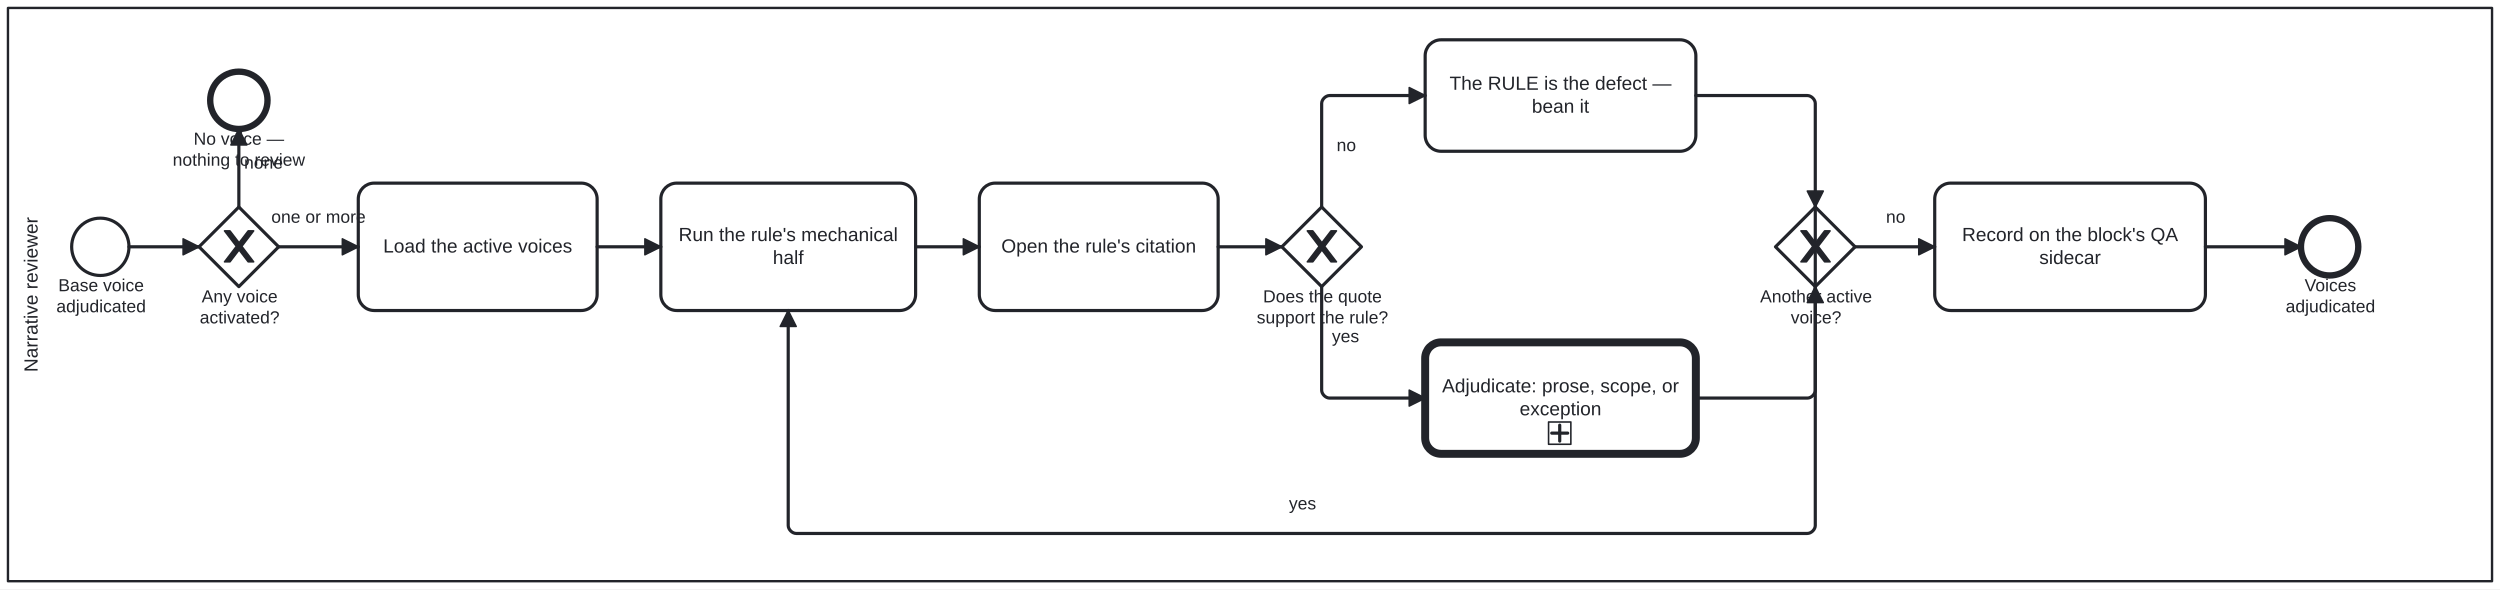
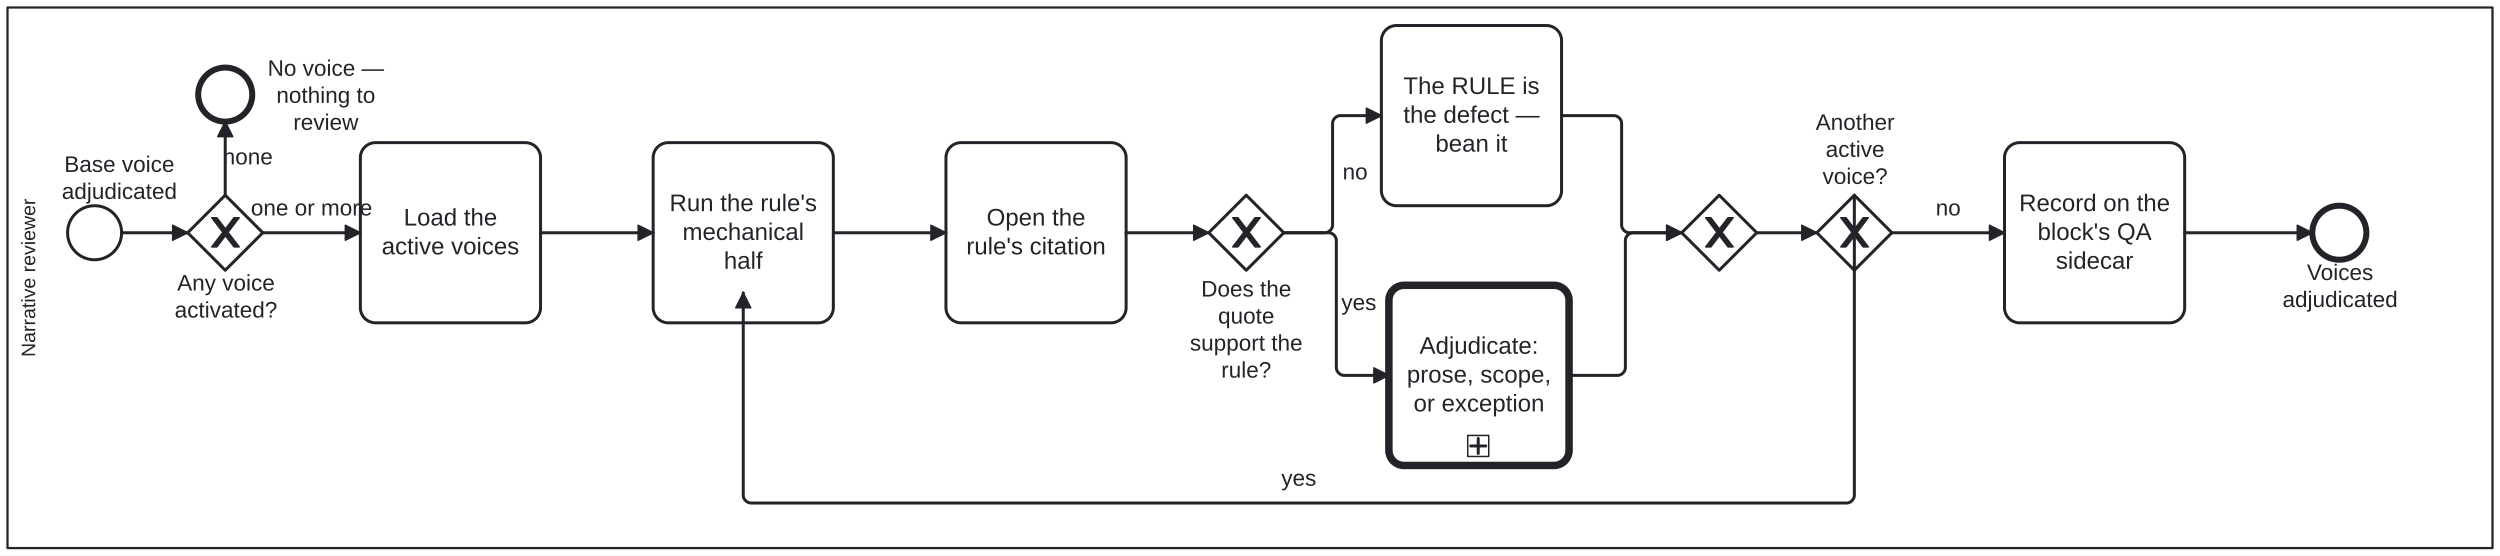
- <svg xmlns="http://www.w3.org/2000/svg" width="100%" style="max-width:100%;height:auto" viewBox="155 75 1570 370" version="1.1">
-   <rect x="155" y="75" width="1570" height="370" fill="#ffffff" />
+ <svg xmlns="http://www.w3.org/2000/svg" width="100%" style="max-width:100%;height:auto" viewBox="155 75 1665 370" version="1.1">
+   <rect x="155" y="75" width="1665" height="370" fill="#ffffff" />
  <g class="djs-group">
    <g class="djs-element djs-shape" data-element-id="Lane_NarrativeReviewer" style="display: block;" transform="matrix(1 0 0 1 160 80)">
      <g class="djs-visual">
-         <rect x="0" y="0" width="1560" height="360" rx="0" ry="0" style="stroke-linecap: round; stroke-linejoin: round; stroke: rgb(34, 36, 42); stroke-width: 1.5px; fill: white; fill-opacity: 0.25;" />
-         <text lineHeight="1.2" class="djs-label" style="font-family: Arial, sans-serif; font-size: 12px; font-weight: normal; fill: rgb(34, 36, 42);" transform="matrix(-1.83697e-16 -1 1 -1.83697e-16 0 360)">
-           <tspan x="131.32" y="18.6">Narrative reviewer</tspan>
-         </text>
-       </g>
-       <rect class="djs-hit djs-hit-all" x="0" y="0" width="1560" height="360" style="fill: none; stroke-opacity: 0; stroke: white; stroke-width: 15px;" />
+         <rect x="0" y="0" width="1655" height="360" rx="0" ry="0" style="stroke-linecap: round; stroke-linejoin: round; stroke: rgb(34, 36, 42); stroke-width: 1.5px; fill: white; fill-opacity: 0.25;" />
+         <text lineHeight="1.05" class="djs-label" transform="matrix(-1.83697e-16 -1 1 -1.83697e-16 0 360)" style="font-family: Arial, sans-serif; font-size: 13px; font-weight: normal; fill: rgb(34, 36, 42);">
+           <tspan x="127.264" y="18.413">Narrative reviewer</tspan>
+         </text>
+       </g>
+       <rect class="djs-hit djs-hit-all" x="0" y="0" width="1655" height="360" style="fill: none; stroke-opacity: 0; stroke: white; stroke-width: 15px;" />
    </g>
  </g>
  <g class="djs-group">
    <g class="djs-element djs-shape" data-element-id="Start_BaseVoiceDone" style="display: block;" transform="matrix(1 0 0 1 200 212)">
      <g class="djs-visual">
        <circle cx="18" cy="18" r="18" style="stroke-linecap: round; stroke-linejoin: round; stroke: rgb(34, 36, 42); stroke-width: 2px; fill: white; fill-opacity: 0.95;" />
      </g>
      <rect class="djs-hit djs-hit-all" x="0" y="0" width="36" height="36" style="fill: none; stroke-opacity: 0; stroke: white; stroke-width: 15px;" />
    </g>
  </g>
  <g class="djs-group">
-     <g class="djs-element djs-shape" data-element-id="Start_BaseVoiceDone_label" style="display: block;" transform="matrix(1 0 0 1 190 248)">
-       <g class="djs-visual">
-         <text lineHeight="1.2" class="djs-label" style="font-family: Arial, sans-serif; font-size: 11px; font-weight: normal; fill: rgb(34, 36, 42);">
-           <tspan x="1.596" y="9.9">Base voice</tspan>
-           <tspan x="0.366" y="23.1">adjudicated</tspan>
-         </text>
-       </g>
-       <rect class="djs-hit djs-hit-all" x="0" y="0" width="57" height="27" style="fill: none; stroke-opacity: 0; stroke: white; stroke-width: 15px;" />
+     <g class="djs-element djs-shape" data-element-id="Start_BaseVoiceDone_label" style="display: block;" transform="matrix(1 0 0 1 196 176)">
+       <g class="djs-visual">
+         <text lineHeight="1.2" class="djs-label" style="font-family: Arial, sans-serif; font-size: 15px; font-weight: normal; fill: rgb(34, 36, 42);">
+           <tspan x="1.813" y="13.5">Base voice</tspan>
+           <tspan x="0.136" y="31.5">adjudicated</tspan>
+         </text>
+       </g>
+       <rect class="djs-hit djs-hit-all" x="0" y="0" width="77" height="36" style="fill: none; stroke-opacity: 0; stroke: white; stroke-width: 15px;" />
    </g>
  </g>
  <g class="djs-group">
    <g class="djs-element djs-shape" data-element-id="GW_AnyActive" style="display: block;" transform="matrix(1 0 0 1 280 205)">
      <g class="djs-visual">
        <polygon points="25,0 50,25 25,50 0,25" style="stroke-linecap: round; stroke-linejoin: round; stroke: rgb(34, 36, 42); stroke-width: 2px; fill: white; fill-opacity: 0.95;" />
        <path d="m 16,15 7.429,9.714 -7.429,9.714 3.429,0 5.714,-7.464 5.714,7.464 3.429,0 -7.429,-9.714 7.429,-9.714 -3.429,0 -5.714,7.464 -5.714,-7.464 -3.429,0 z" style="fill: rgb(34, 36, 42); stroke-linecap: round; stroke-linejoin: round; stroke: rgb(34, 36, 42); stroke-width: 1px;" />
      </g>
      <rect class="djs-hit djs-hit-all" x="0" y="0" width="50" height="50" style="fill: none; stroke-opacity: 0; stroke: white; stroke-width: 15px;" />
    </g>
  </g>
  <g class="djs-group">
-     <g class="djs-element djs-shape" data-element-id="GW_AnyActive_label" style="display: block;" transform="matrix(1 0 0 1 280 255)">
-       <g class="djs-visual">
-         <text lineHeight="1.2" class="djs-label" style="font-family: Arial, sans-serif; font-size: 11px; font-weight: normal; fill: rgb(34, 36, 42);">
-           <tspan x="1.655" y="9.9">Any voice</tspan>
-           <tspan x="0.428" y="23.1">activated?</tspan>
-         </text>
-       </g>
-       <rect class="djs-hit djs-hit-all" x="0" y="0" width="51" height="27" style="fill: none; stroke-opacity: 0; stroke: white; stroke-width: 15px;" />
+     <g class="djs-element djs-shape" data-element-id="GW_AnyActive_label" style="display: block;" transform="matrix(1 0 0 1 271 255)">
+       <g class="djs-visual">
+         <text lineHeight="1.2" class="djs-label" style="font-family: Arial, sans-serif; font-size: 15px; font-weight: normal; fill: rgb(34, 36, 42);">
+           <tspan x="1.984" y="13.5">Any voice</tspan>
+           <tspan x="0.311" y="31.5">activated?</tspan>
+         </text>
+       </g>
+       <rect class="djs-hit djs-hit-all" x="0" y="0" width="69" height="36" style="fill: none; stroke-opacity: 0; stroke: white; stroke-width: 15px;" />
    </g>
  </g>
  <g class="djs-group">
    <g class="djs-element djs-shape" data-element-id="End_NoVoice" style="display: block;" transform="matrix(1 0 0 1 287 120)">
      <g class="djs-visual">
        <circle cx="18" cy="18" r="18" style="stroke-linecap: round; stroke-linejoin: round; stroke: rgb(34, 36, 42); stroke-width: 4px; fill: white; fill-opacity: 0.95;" />
      </g>
      <rect class="djs-hit djs-hit-all" x="0" y="0" width="36" height="36" style="fill: none; stroke-opacity: 0; stroke: white; stroke-width: 15px;" />
    </g>
  </g>
  <g class="djs-group">
-     <g class="djs-element djs-shape" data-element-id="End_NoVoice_label" style="display: block;" transform="matrix(1 0 0 1 263 156)">
-       <g class="djs-visual">
-         <text lineHeight="1.2" class="djs-label" style="font-family: Arial, sans-serif; font-size: 11px; font-weight: normal; fill: rgb(34, 36, 42);">
-           <tspan x="13.573" y="9.9">No voice —</tspan>
-           <tspan x="0.42" y="23.1">nothing to review</tspan>
-         </text>
-       </g>
-       <rect class="djs-hit djs-hit-all" x="0" y="0" width="84" height="27" style="fill: none; stroke-opacity: 0; stroke: white; stroke-width: 15px;" />
-     </g>
-   </g>
-   <g class="djs-group">
-     <g class="djs-element djs-shape" data-element-id="Task_LoadActive" style="display: block;" transform="matrix(1 0 0 1 380 190)">
-       <g class="djs-visual">
-         <rect x="0" y="0" width="150" height="80" rx="10" ry="10" style="stroke-linecap: round; stroke-linejoin: round; stroke: rgb(34, 36, 42); stroke-width: 2px; fill: white; fill-opacity: 0.95;" />
-         <text lineHeight="1.2" class="djs-label" style="font-family: Arial, sans-serif; font-size: 12px; font-weight: normal; fill: rgb(34, 36, 42);">
-           <tspan x="15.63" y="43.6">Load the active voices</tspan>
-         </text>
-       </g>
-       <rect class="djs-hit djs-hit-all" x="0" y="0" width="150" height="80" style="fill: none; stroke-opacity: 0; stroke: white; stroke-width: 15px;" />
-     </g>
-   </g>
-   <g class="djs-group">
-     <g class="djs-element djs-shape" data-element-id="Task_MechanicalHalf" style="display: block;" transform="matrix(1 0 0 1 570 190)">
-       <g class="djs-visual">
-         <rect x="0" y="0" width="160" height="80" rx="10" ry="10" style="stroke-linecap: round; stroke-linejoin: round; stroke: rgb(34, 36, 42); stroke-width: 2px; fill: white; fill-opacity: 0.95;" />
-         <text lineHeight="1.2" class="djs-label" style="font-family: Arial, sans-serif; font-size: 12px; font-weight: normal; fill: rgb(34, 36, 42);">
-           <tspan x="11.152" y="36.4">Run the rule's mechanical </tspan>
-           <tspan x="70.326" y="50.8">half</tspan>
-         </text>
-       </g>
-       <rect class="djs-hit djs-hit-all" x="0" y="0" width="160" height="80" style="fill: none; stroke-opacity: 0; stroke: white; stroke-width: 15px;" />
-     </g>
-   </g>
-   <g class="djs-group">
-     <g class="djs-element djs-shape" data-element-id="Task_OpenCitation" style="display: block;" transform="matrix(1 0 0 1 770 190)">
-       <g class="djs-visual">
-         <rect x="0" y="0" width="150" height="80" rx="10" ry="10" style="stroke-linecap: round; stroke-linejoin: round; stroke: rgb(34, 36, 42); stroke-width: 2px; fill: white; fill-opacity: 0.95;" />
-         <text lineHeight="1.2" class="djs-label" style="font-family: Arial, sans-serif; font-size: 12px; font-weight: normal; fill: rgb(34, 36, 42);">
-           <tspan x="13.819" y="43.6">Open the rule's citation</tspan>
-         </text>
-       </g>
-       <rect class="djs-hit djs-hit-all" x="0" y="0" width="150" height="80" style="fill: none; stroke-opacity: 0; stroke: white; stroke-width: 15px;" />
+     <g class="djs-element djs-shape" data-element-id="End_NoVoice_label" style="display: block;" transform="matrix(1 0 0 1 333 112)">
+       <g class="djs-visual">
+         <text lineHeight="1.2" class="djs-label" style="font-family: Arial, sans-serif; font-size: 15px; font-weight: normal; fill: rgb(34, 36, 42);">
+           <tspan x="0.237" y="13.5">No voice —</tspan>
+           <tspan x="6.056" y="31.5">nothing to </tspan>
+           <tspan x="17.328" y="49.5">review</tspan>
+         </text>
+       </g>
+       <rect class="djs-hit djs-hit-all" x="0" y="0" width="78" height="54" style="fill: none; stroke-opacity: 0; stroke: white; stroke-width: 15px;" />
+     </g>
+   </g>
+   <g class="djs-group">
+     <g class="djs-element djs-shape" data-element-id="Task_LoadActive" style="display: block;" transform="matrix(1 0 0 1 395 170)">
+       <g class="djs-visual">
+         <rect x="0" y="0" width="120" height="120" rx="10" ry="10" style="stroke-linecap: round; stroke-linejoin: round; stroke: rgb(34, 36, 42); stroke-width: 2px; fill: white; fill-opacity: 0.95;" />
+         <text lineHeight="1.2" class="djs-label" style="font-family: Arial, sans-serif; font-size: 16px; font-weight: normal; fill: rgb(34, 36, 42);">
+           <tspan x="28.859" y="55.2">Load the </tspan>
+           <tspan x="14.203" y="74.4">active voices</tspan>
+         </text>
+       </g>
+       <rect class="djs-hit djs-hit-all" x="0" y="0" width="120" height="120" style="fill: none; stroke-opacity: 0; stroke: white; stroke-width: 15px;" />
+     </g>
+   </g>
+   <g class="djs-group">
+     <g class="djs-element djs-shape" data-element-id="Task_MechanicalHalf" style="display: block;" transform="matrix(1 0 0 1 590 170)">
+       <g class="djs-visual">
+         <rect x="0" y="0" width="120" height="120" rx="10" ry="10" style="stroke-linecap: round; stroke-linejoin: round; stroke: rgb(34, 36, 42); stroke-width: 2px; fill: white; fill-opacity: 0.95;" />
+         <text lineHeight="1.2" class="djs-label" style="font-family: Arial, sans-serif; font-size: 16px; font-weight: normal; fill: rgb(34, 36, 42);">
+           <tspan x="10.891" y="45.6">Run the rule's</tspan>
+           <tspan x="19.535" y="64.8">mechanical </tspan>
+           <tspan x="47.102" y="84">half</tspan>
+         </text>
+       </g>
+       <rect class="djs-hit djs-hit-all" x="0" y="0" width="120" height="120" style="fill: none; stroke-opacity: 0; stroke: white; stroke-width: 15px;" />
+     </g>
+   </g>
+   <g class="djs-group">
+     <g class="djs-element djs-shape" data-element-id="Task_OpenCitation" style="display: block;" transform="matrix(1 0 0 1 785 170)">
+       <g class="djs-visual">
+         <rect x="0" y="0" width="120" height="120" rx="10" ry="10" style="stroke-linecap: round; stroke-linejoin: round; stroke: rgb(34, 36, 42); stroke-width: 2px; fill: white; fill-opacity: 0.95;" />
+         <text lineHeight="1.2" class="djs-label" style="font-family: Arial, sans-serif; font-size: 16px; font-weight: normal; fill: rgb(34, 36, 42);">
+           <tspan x="27.086" y="55.2">Open the </tspan>
+           <tspan x="13.562" y="74.4">rule's citation</tspan>
+         </text>
+       </g>
+       <rect class="djs-hit djs-hit-all" x="0" y="0" width="120" height="120" style="fill: none; stroke-opacity: 0; stroke: white; stroke-width: 15px;" />
    </g>
  </g>
  <g class="djs-group">
    <g class="djs-element djs-shape" data-element-id="GW_QuoteSupports" style="display: block;" transform="matrix(1 0 0 1 960 205)">
      <g class="djs-visual">
        <polygon points="25,0 50,25 25,50 0,25" style="stroke-linecap: round; stroke-linejoin: round; stroke: rgb(34, 36, 42); stroke-width: 2px; fill: white; fill-opacity: 0.95;" />
        <path d="m 16,15 7.429,9.714 -7.429,9.714 3.429,0 5.714,-7.464 5.714,7.464 3.429,0 -7.429,-9.714 7.429,-9.714 -3.429,0 -5.714,7.464 -5.714,-7.464 -3.429,0 z" style="fill: rgb(34, 36, 42); stroke-linecap: round; stroke-linejoin: round; stroke: rgb(34, 36, 42); stroke-width: 1px;" />
      </g>
      <rect class="djs-hit djs-hit-all" x="0" y="0" width="50" height="50" style="fill: none; stroke-opacity: 0; stroke: white; stroke-width: 15px;" />
    </g>
  </g>
  <g class="djs-group">
-     <g class="djs-element djs-shape" data-element-id="GW_QuoteSupports_label" style="display: block;" transform="matrix(1 0 0 1 944 255)">
-       <g class="djs-visual">
-         <text lineHeight="1.2" class="djs-label" style="font-family: Arial, sans-serif; font-size: 11px; font-weight: normal; fill: rgb(34, 36, 42);">
-           <tspan x="4.195" y="9.9">Does the quote</tspan>
-           <tspan x="0.223" y="23.1">support the rule?</tspan>
-         </text>
-       </g>
-       <rect class="djs-hit djs-hit-all" x="0" y="0" width="83" height="27" style="fill: none; stroke-opacity: 0; stroke: white; stroke-width: 15px;" />
-     </g>
-   </g>
-   <g class="djs-group">
-     <g class="djs-element djs-shape" data-element-id="Task_RuleIsWrong" style="display: block;" transform="matrix(1 0 0 1 1050 100)">
-       <g class="djs-visual">
-         <rect x="0" y="0" width="170" height="70" rx="10" ry="10" style="stroke-linecap: round; stroke-linejoin: round; stroke: rgb(34, 36, 42); stroke-width: 2px; fill: white; fill-opacity: 0.95;" />
-         <text lineHeight="1.2" class="djs-label" style="font-family: Arial, sans-serif; font-size: 12px; font-weight: normal; fill: rgb(34, 36, 42);">
-           <tspan x="15.303" y="31.4">The RULE is the defect — </tspan>
-           <tspan x="66.985" y="45.8">bean it</tspan>
-         </text>
-       </g>
-       <rect class="djs-hit djs-hit-all" x="0" y="0" width="170" height="70" style="fill: none; stroke-opacity: 0; stroke: white; stroke-width: 15px;" />
+     <g class="djs-element djs-shape" data-element-id="GW_QuoteSupports_label" style="display: block;" transform="matrix(1 0 0 1 947 259)">
+       <g class="djs-visual">
+         <text lineHeight="1.2" class="djs-label" style="font-family: Arial, sans-serif; font-size: 15px; font-weight: normal; fill: rgb(34, 36, 42);">
+           <tspan x="7.982" y="13.5">Does the </tspan>
+           <tspan x="19.232" y="31.5">quote</tspan>
+           <tspan x="0.474" y="49.5">support the</tspan>
+           <tspan x="21.323" y="67.5">rule?</tspan>
+         </text>
+       </g>
+       <rect class="djs-hit djs-hit-all" x="0" y="0" width="76" height="72" style="fill: none; stroke-opacity: 0; stroke: white; stroke-width: 15px;" />
+     </g>
+   </g>
+   <g class="djs-group">
+     <g class="djs-element djs-shape" data-element-id="Task_RuleIsWrong" style="display: block;" transform="matrix(1 0 0 1 1075 92)">
+       <g class="djs-visual">
+         <rect x="0" y="0" width="120" height="120" rx="10" ry="10" style="stroke-linecap: round; stroke-linejoin: round; stroke: rgb(34, 36, 42); stroke-width: 2px; fill: white; fill-opacity: 0.95;" />
+         <text lineHeight="1.2" class="djs-label" style="font-family: Arial, sans-serif; font-size: 16px; font-weight: normal; fill: rgb(34, 36, 42);">
+           <tspan x="14.652" y="45.6">The RULE is </tspan>
+           <tspan x="14.641" y="64.8">the defect — </tspan>
+           <tspan x="35.98" y="84">bean it</tspan>
+         </text>
+       </g>
+       <rect class="djs-hit djs-hit-all" x="0" y="0" width="120" height="120" style="fill: none; stroke-opacity: 0; stroke: white; stroke-width: 15px;" />
    </g>
  </g>
  <g class="djs-group">
    <a class="fa-subprocess-link" href="https://litlfred.github.io/folio-assistant/cat-harness/process/Process_CriterionAdjudication" target="_top">
-       <g class="djs-element djs-shape" data-element-id="Task_Adjudicate" style="display: block;" transform="matrix(1 0 0 1 1050 290)">
+       <g class="djs-element djs-shape" data-element-id="Task_Adjudicate" style="display: block;" transform="matrix(1 0 0 1 1080 265)">
        <g class="djs-visual">
-           <rect x="0" y="0" width="170" height="70" rx="10" ry="10" style="stroke-linecap: round; stroke-linejoin: round; stroke: rgb(34, 36, 42); stroke-width: 5px; fill: white; fill-opacity: 0.95;" />
-           <text lineHeight="1.2" class="djs-label" style="font-family: Arial, sans-serif; font-size: 12px; font-weight: normal; fill: rgb(34, 36, 42);">
-             <tspan x="10.624" y="31.4">Adjudicate: prose, scope, or </tspan>
-             <tspan x="59.315" y="45.8">exception</tspan>
+           <rect x="0" y="0" width="120" height="120" rx="10" ry="10" style="stroke-linecap: round; stroke-linejoin: round; stroke: rgb(34, 36, 42); stroke-width: 5px; fill: white; fill-opacity: 0.95;" />
+           <text lineHeight="1.2" class="djs-label" style="font-family: Arial, sans-serif; font-size: 16px; font-weight: normal; fill: rgb(34, 36, 42);">
+             <tspan x="20.418" y="45.6">Adjudicate: </tspan>
+             <tspan x="11.973" y="64.8">prose, scope, </tspan>
+             <tspan x="16.418" y="84">or exception</tspan>
          </text>
-           <rect x="0" y="0" width="14" height="14" rx="0" ry="0" style="stroke-linecap: round; stroke-linejoin: round; stroke: rgb(34, 36, 42); stroke-width: 1px; fill: white;" transform="matrix(1 0 0 1 77.5 50)" />
-           <path data-marker="sub-process" d="m77.5,50 m 7,2 l 0,10 m -5,-5 l 10,0" style="fill: white; stroke-linecap: round; stroke-linejoin: round; stroke: rgb(34, 36, 42); stroke-width: 2px;" />
+           <rect x="0" y="0" width="14" height="14" rx="0" ry="0" style="stroke-linecap: round; stroke-linejoin: round; stroke: rgb(34, 36, 42); stroke-width: 1px; fill: white;" transform="matrix(1 0 0 1 52.5 100)" />
+           <path data-marker="sub-process" d="m52.5,100 m 7,2 l 0,10 m -5,-5 l 10,0" style="fill: white; stroke-linecap: round; stroke-linejoin: round; stroke: rgb(34, 36, 42); stroke-width: 2px;" />
        </g>
-         <rect class="djs-hit djs-hit-all" x="0" y="0" width="170" height="70" style="fill: none; stroke-opacity: 0; stroke: white; stroke-width: 15px;" />
+         <rect class="djs-hit djs-hit-all" x="0" y="0" width="120" height="120" style="fill: none; stroke-opacity: 0; stroke: white; stroke-width: 15px;" />
      </g>
    </a>
  </g>
  <g class="djs-group">
-     <g class="djs-element djs-shape" data-element-id="GW_MoreVoices" style="display: block;" transform="matrix(1 0 0 1 1270 205)">
+     <g class="djs-element djs-shape" data-element-id="GW_MoreVoices_Join" style="display: block;" transform="matrix(1 0 0 1 1275 205)">
      <g class="djs-visual">
        <polygon points="25,0 50,25 25,50 0,25" style="stroke-linecap: round; stroke-linejoin: round; stroke: rgb(34, 36, 42); stroke-width: 2px; fill: white; fill-opacity: 0.95;" />
        <path d="m 16,15 7.429,9.714 -7.429,9.714 3.429,0 5.714,-7.464 5.714,7.464 3.429,0 -7.429,-9.714 7.429,-9.714 -3.429,0 -5.714,7.464 -5.714,-7.464 -3.429,0 z" style="fill: rgb(34, 36, 42); stroke-linecap: round; stroke-linejoin: round; stroke: rgb(34, 36, 42); stroke-width: 1px;" />
      </g>
      <rect class="djs-hit djs-hit-all" x="0" y="0" width="50" height="50" style="fill: none; stroke-opacity: 0; stroke: white; stroke-width: 15px;" />
    </g>
  </g>
  <g class="djs-group">
-     <g class="djs-element djs-shape" data-element-id="GW_MoreVoices_label" style="display: block;" transform="matrix(1 0 0 1 1260 255)">
-       <g class="djs-visual">
-         <text lineHeight="1.2" class="djs-label" style="font-family: Arial, sans-serif; font-size: 11px; font-weight: normal; fill: rgb(34, 36, 42);">
-           <tspan x="0.341" y="9.9">Another active</tspan>
-           <tspan x="19.602" y="23.1">voice?</tspan>
-         </text>
-       </g>
-       <rect class="djs-hit djs-hit-all" x="0" y="0" width="71" height="27" style="fill: none; stroke-opacity: 0; stroke: white; stroke-width: 15px;" />
-     </g>
-   </g>
-   <g class="djs-group">
-     <g class="djs-element djs-shape" data-element-id="Task_RecordOnSidecar" style="display: block;" transform="matrix(1 0 0 1 1370 190)">
-       <g class="djs-visual">
-         <rect x="0" y="0" width="170" height="80" rx="10" ry="10" style="stroke-linecap: round; stroke-linejoin: round; stroke: rgb(34, 36, 42); stroke-width: 2px; fill: white; fill-opacity: 0.95;" />
-         <text lineHeight="1.2" class="djs-label" style="font-family: Arial, sans-serif; font-size: 12px; font-weight: normal; fill: rgb(34, 36, 42);">
-           <tspan x="17.154" y="36.4">Record on the block's QA </tspan>
-           <tspan x="65.658" y="50.8">sidecar</tspan>
-         </text>
-       </g>
-       <rect class="djs-hit djs-hit-all" x="0" y="0" width="170" height="80" style="fill: none; stroke-opacity: 0; stroke: white; stroke-width: 15px;" />
-     </g>
-   </g>
-   <g class="djs-group">
-     <g class="djs-element djs-shape" data-element-id="End_VoiceReviewed" style="display: block;" transform="matrix(1 0 0 1 1600 212)">
+     <g class="djs-element djs-shape" data-element-id="GW_MoreVoices" style="display: block;" transform="matrix(1 0 0 1 1365 205)">
+       <g class="djs-visual">
+         <polygon points="25,0 50,25 25,50 0,25" style="stroke-linecap: round; stroke-linejoin: round; stroke: rgb(34, 36, 42); stroke-width: 2px; fill: white; fill-opacity: 0.95;" />
+         <path d="m 16,15 7.429,9.714 -7.429,9.714 3.429,0 5.714,-7.464 5.714,7.464 3.429,0 -7.429,-9.714 7.429,-9.714 -3.429,0 -5.714,7.464 -5.714,-7.464 -3.429,0 z" style="fill: rgb(34, 36, 42); stroke-linecap: round; stroke-linejoin: round; stroke: rgb(34, 36, 42); stroke-width: 1px;" />
+       </g>
+       <rect class="djs-hit djs-hit-all" x="0" y="0" width="50" height="50" style="fill: none; stroke-opacity: 0; stroke: white; stroke-width: 15px;" />
+     </g>
+   </g>
+   <g class="djs-group">
+     <g class="djs-element djs-shape" data-element-id="GW_MoreVoices_label" style="display: block;" transform="matrix(1 0 0 1 1364 148)">
+       <g class="djs-visual">
+         <text lineHeight="1.2" class="djs-label" style="font-family: Arial, sans-serif; font-size: 15px; font-weight: normal; fill: rgb(34, 36, 42);">
+           <tspan x="0.232" y="13.5">Another</tspan>
+           <tspan x="6.908" y="31.5">active</tspan>
+           <tspan x="4.82" y="49.5">voice?</tspan>
+         </text>
+       </g>
+       <rect class="djs-hit djs-hit-all" x="0" y="0" width="53" height="54" style="fill: none; stroke-opacity: 0; stroke: white; stroke-width: 15px;" />
+     </g>
+   </g>
+   <g class="djs-group">
+     <g class="djs-element djs-shape" data-element-id="Task_RecordOnSidecar" style="display: block;" transform="matrix(1 0 0 1 1490 170)">
+       <g class="djs-visual">
+         <rect x="0" y="0" width="120" height="120" rx="10" ry="10" style="stroke-linecap: round; stroke-linejoin: round; stroke: rgb(34, 36, 42); stroke-width: 2px; fill: white; fill-opacity: 0.95;" />
+         <text lineHeight="1.2" class="djs-label" style="font-family: Arial, sans-serif; font-size: 16px; font-weight: normal; fill: rgb(34, 36, 42);">
+           <tspan x="9.746" y="45.6">Record on the </tspan>
+           <tspan x="22.016" y="64.8">block's QA </tspan>
+           <tspan x="34.211" y="84">sidecar</tspan>
+         </text>
+       </g>
+       <rect class="djs-hit djs-hit-all" x="0" y="0" width="120" height="120" style="fill: none; stroke-opacity: 0; stroke: white; stroke-width: 15px;" />
+     </g>
+   </g>
+   <g class="djs-group">
+     <g class="djs-element djs-shape" data-element-id="End_VoiceReviewed" style="display: block;" transform="matrix(1 0 0 1 1695 212)">
      <g class="djs-visual">
        <circle cx="18" cy="18" r="18" style="stroke-linecap: round; stroke-linejoin: round; stroke: rgb(34, 36, 42); stroke-width: 4px; fill: white; fill-opacity: 0.95;" />
      </g>
      <rect class="djs-hit djs-hit-all" x="0" y="0" width="36" height="36" style="fill: none; stroke-opacity: 0; stroke: white; stroke-width: 15px;" />
    </g>
  </g>
  <g class="djs-group">
-     <g class="djs-element djs-shape" data-element-id="End_VoiceReviewed_label" style="display: block;" transform="matrix(1 0 0 1 1590 248)">
-       <g class="djs-visual">
-         <text lineHeight="1.2" class="djs-label" style="font-family: Arial, sans-serif; font-size: 11px; font-weight: normal; fill: rgb(34, 36, 42);">
-           <tspan x="12.295" y="9.9">Voices</tspan>
-           <tspan x="0.366" y="23.1">adjudicated</tspan>
-         </text>
-       </g>
-       <rect class="djs-hit djs-hit-all" x="0" y="0" width="57" height="27" style="fill: none; stroke-opacity: 0; stroke: white; stroke-width: 15px;" />
+     <g class="djs-element djs-shape" data-element-id="End_VoiceReviewed_label" style="display: block;" transform="matrix(1 0 0 1 1675 248)">
+       <g class="djs-visual">
+         <text lineHeight="1.2" class="djs-label" style="font-family: Arial, sans-serif; font-size: 15px; font-weight: normal; fill: rgb(34, 36, 42);">
+           <tspan x="16.403" y="13.5">Voices</tspan>
+           <tspan x="0.136" y="31.5">adjudicated</tspan>
+         </text>
+       </g>
+       <rect class="djs-hit djs-hit-all" x="0" y="0" width="77" height="36" style="fill: none; stroke-opacity: 0; stroke: white; stroke-width: 15px;" />
    </g>
  </g>
  <g class="djs-group">
    <g class="djs-element djs-connection" data-element-id="F_V1" style="display: block;">
      <g class="djs-visual">
        <defs>
          <marker id="folio-marker-1" viewBox="0 0 20 20" refX="11" refY="10" markerWidth="10" markerHeight="10" orient="auto">
            <path d="M 1 5 L 11 10 L 1 15 Z" style="stroke-linecap: round; stroke-linejoin: round; stroke: rgb(34, 36, 42); stroke-width: 1px; fill: rgb(34, 36, 42);" />
          </marker>
        </defs>
        <path data-corner-radius="5" style="fill: none; stroke-linecap: round; stroke-linejoin: round; stroke: rgb(34, 36, 42); stroke-width: 2px; marker-end: url('#folio-marker-1');" d="M236,230L280,230" />
      </g>
      <path d="M236,230L280,230" class="djs-hit djs-hit-stroke" style="fill: none; stroke-opacity: 0; stroke: white; stroke-width: 15px;" />
    </g>
  </g>
  <g class="djs-group">
    <g class="djs-element djs-connection" data-element-id="F_V2" style="display: block;">
      <g class="djs-visual">
        <defs>
          <marker id="folio-marker-2" viewBox="0 0 20 20" refX="11" refY="10" markerWidth="10" markerHeight="10" orient="auto">
            <path d="M 1 5 L 11 10 L 1 15 Z" style="stroke-linecap: round; stroke-linejoin: round; stroke: rgb(34, 36, 42); stroke-width: 1px; fill: rgb(34, 36, 42);" />
          </marker>
        </defs>
        <path data-corner-radius="5" style="fill: none; stroke-linecap: round; stroke-linejoin: round; stroke: rgb(34, 36, 42); stroke-width: 2px; marker-end: url('#folio-marker-2');" d="M305,205L305,156" />
      </g>
      <path d="M305,205L305,156" class="djs-hit djs-hit-stroke" style="fill: none; stroke-opacity: 0; stroke: white; stroke-width: 15px;" />
    </g>
  </g>
  <g class="djs-group">
-     <g class="djs-element djs-shape" data-element-id="F_V2_label" style="display: block;" transform="matrix(1 0 0 1 308 171)">
-       <g class="djs-visual">
-         <text lineHeight="1.2" class="djs-label" style="font-family: Arial, sans-serif; font-size: 11px; font-weight: normal; fill: rgb(34, 36, 42);">
-           <tspan x="0.265" y="9.9">none</tspan>
-         </text>
-       </g>
-       <rect class="djs-hit djs-hit-all" x="0" y="0" width="25" height="14" style="fill: none; stroke-opacity: 0; stroke: white; stroke-width: 15px;" />
+     <g class="djs-element djs-shape" data-element-id="F_V2_label" style="display: block;" transform="matrix(1 0 0 1 303 171)">
+       <g class="djs-visual">
+         <text lineHeight="1.2" class="djs-label" style="font-family: Arial, sans-serif; font-size: 15px; font-weight: normal; fill: rgb(34, 36, 42);">
+           <tspan x="0.315" y="13.5">none</tspan>
+         </text>
+       </g>
+       <rect class="djs-hit djs-hit-all" x="0" y="0" width="34" height="18" style="fill: none; stroke-opacity: 0; stroke: white; stroke-width: 15px;" />
    </g>
  </g>
  <g class="djs-group">
    <g class="djs-element djs-connection" data-element-id="F_V3" style="display: block;">
      <g class="djs-visual">
        <defs>
          <marker id="folio-marker-3" viewBox="0 0 20 20" refX="11" refY="10" markerWidth="10" markerHeight="10" orient="auto">
            <path d="M 1 5 L 11 10 L 1 15 Z" style="stroke-linecap: round; stroke-linejoin: round; stroke: rgb(34, 36, 42); stroke-width: 1px; fill: rgb(34, 36, 42);" />
          </marker>
        </defs>
-         <path data-corner-radius="5" style="fill: none; stroke-linecap: round; stroke-linejoin: round; stroke: rgb(34, 36, 42); stroke-width: 2px; marker-end: url('#folio-marker-3');" d="M330,230L380,230" />
-       </g>
-       <path d="M330,230L380,230" class="djs-hit djs-hit-stroke" style="fill: none; stroke-opacity: 0; stroke: white; stroke-width: 15px;" />
-     </g>
-   </g>
-   <g class="djs-group">
-     <g class="djs-element djs-shape" data-element-id="F_V3_label" style="display: block;" transform="matrix(1 0 0 1 325 205)">
-       <g class="djs-visual">
-         <text lineHeight="1.2" class="djs-label" style="font-family: Arial, sans-serif; font-size: 11px; font-weight: normal; fill: rgb(34, 36, 42);">
-           <tspan x="0.346" y="9.9">one or more</tspan>
-         </text>
-       </g>
-       <rect class="djs-hit djs-hit-all" x="0" y="0" width="60" height="14" style="fill: none; stroke-opacity: 0; stroke: white; stroke-width: 15px;" />
+         <path data-corner-radius="5" style="fill: none; stroke-linecap: round; stroke-linejoin: round; stroke: rgb(34, 36, 42); stroke-width: 2px; marker-end: url('#folio-marker-3');" d="M330,230L395,230" />
+       </g>
+       <path d="M330,230L395,230" class="djs-hit djs-hit-stroke" style="fill: none; stroke-opacity: 0; stroke: white; stroke-width: 15px;" />
+     </g>
+   </g>
+   <g class="djs-group">
+     <g class="djs-element djs-shape" data-element-id="F_V3_label" style="display: block;" transform="matrix(1 0 0 1 322 205)">
+       <g class="djs-visual">
+         <text lineHeight="1.2" class="djs-label" style="font-family: Arial, sans-serif; font-size: 15px; font-weight: normal; fill: rgb(34, 36, 42);">
+           <tspan x="0.063" y="13.5">one or more</tspan>
+         </text>
+       </g>
+       <rect class="djs-hit djs-hit-all" x="0" y="0" width="81" height="18" style="fill: none; stroke-opacity: 0; stroke: white; stroke-width: 15px;" />
    </g>
  </g>
  <g class="djs-group">
    <g class="djs-element djs-connection" data-element-id="F_V4" style="display: block;">
      <g class="djs-visual">
        <defs>
          <marker id="folio-marker-4" viewBox="0 0 20 20" refX="11" refY="10" markerWidth="10" markerHeight="10" orient="auto">
            <path d="M 1 5 L 11 10 L 1 15 Z" style="stroke-linecap: round; stroke-linejoin: round; stroke: rgb(34, 36, 42); stroke-width: 1px; fill: rgb(34, 36, 42);" />
          </marker>
        </defs>
-         <path data-corner-radius="5" style="fill: none; stroke-linecap: round; stroke-linejoin: round; stroke: rgb(34, 36, 42); stroke-width: 2px; marker-end: url('#folio-marker-4');" d="M530,230L570,230" />
-       </g>
-       <path d="M530,230L570,230" class="djs-hit djs-hit-stroke" style="fill: none; stroke-opacity: 0; stroke: white; stroke-width: 15px;" />
+         <path data-corner-radius="5" style="fill: none; stroke-linecap: round; stroke-linejoin: round; stroke: rgb(34, 36, 42); stroke-width: 2px; marker-end: url('#folio-marker-4');" d="M515,230L590,230" />
+       </g>
+       <path d="M515,230L590,230" class="djs-hit djs-hit-stroke" style="fill: none; stroke-opacity: 0; stroke: white; stroke-width: 15px;" />
    </g>
  </g>
  <g class="djs-group">
    <g class="djs-element djs-connection" data-element-id="F_V5" style="display: block;">
      <g class="djs-visual">
        <defs>
          <marker id="folio-marker-5" viewBox="0 0 20 20" refX="11" refY="10" markerWidth="10" markerHeight="10" orient="auto">
            <path d="M 1 5 L 11 10 L 1 15 Z" style="stroke-linecap: round; stroke-linejoin: round; stroke: rgb(34, 36, 42); stroke-width: 1px; fill: rgb(34, 36, 42);" />
          </marker>
        </defs>
-         <path data-corner-radius="5" style="fill: none; stroke-linecap: round; stroke-linejoin: round; stroke: rgb(34, 36, 42); stroke-width: 2px; marker-end: url('#folio-marker-5');" d="M730,230L770,230" />
-       </g>
-       <path d="M730,230L770,230" class="djs-hit djs-hit-stroke" style="fill: none; stroke-opacity: 0; stroke: white; stroke-width: 15px;" />
+         <path data-corner-radius="5" style="fill: none; stroke-linecap: round; stroke-linejoin: round; stroke: rgb(34, 36, 42); stroke-width: 2px; marker-end: url('#folio-marker-5');" d="M710,230L785,230" />
+       </g>
+       <path d="M710,230L785,230" class="djs-hit djs-hit-stroke" style="fill: none; stroke-opacity: 0; stroke: white; stroke-width: 15px;" />
    </g>
  </g>
  <g class="djs-group">
    <g class="djs-element djs-connection" data-element-id="F_V6" style="display: block;">
      <g class="djs-visual">
        <defs>
          <marker id="folio-marker-6" viewBox="0 0 20 20" refX="11" refY="10" markerWidth="10" markerHeight="10" orient="auto">
            <path d="M 1 5 L 11 10 L 1 15 Z" style="stroke-linecap: round; stroke-linejoin: round; stroke: rgb(34, 36, 42); stroke-width: 1px; fill: rgb(34, 36, 42);" />
          </marker>
        </defs>
-         <path data-corner-radius="5" style="fill: none; stroke-linecap: round; stroke-linejoin: round; stroke: rgb(34, 36, 42); stroke-width: 2px; marker-end: url('#folio-marker-6');" d="M920,230L960,230" />
-       </g>
-       <path d="M920,230L960,230" class="djs-hit djs-hit-stroke" style="fill: none; stroke-opacity: 0; stroke: white; stroke-width: 15px;" />
+         <path data-corner-radius="5" style="fill: none; stroke-linecap: round; stroke-linejoin: round; stroke: rgb(34, 36, 42); stroke-width: 2px; marker-end: url('#folio-marker-6');" d="M905,230L960,230" />
+       </g>
+       <path d="M905,230L960,230" class="djs-hit djs-hit-stroke" style="fill: none; stroke-opacity: 0; stroke: white; stroke-width: 15px;" />
    </g>
  </g>
  <g class="djs-group">
    <g class="djs-element djs-connection" data-element-id="F_V7" style="display: block;">
      <g class="djs-visual">
        <defs>
          <marker id="folio-marker-7" viewBox="0 0 20 20" refX="11" refY="10" markerWidth="10" markerHeight="10" orient="auto">
            <path d="M 1 5 L 11 10 L 1 15 Z" style="stroke-linecap: round; stroke-linejoin: round; stroke: rgb(34, 36, 42); stroke-width: 1px; fill: rgb(34, 36, 42);" />
          </marker>
        </defs>
-         <path data-corner-radius="5" style="fill: none; stroke-linecap: round; stroke-linejoin: round; stroke: rgb(34, 36, 42); stroke-width: 2px; marker-end: url('#folio-marker-7');" d="M985,205L985,140C985,137.5,987.5,135,990,135L1050,135" />
-       </g>
-       <path d="M985,205L985,135L1050,135" class="djs-hit djs-hit-stroke" style="fill: none; stroke-opacity: 0; stroke: white; stroke-width: 15px;" />
-     </g>
-   </g>
-   <g class="djs-group">
-     <g class="djs-element djs-shape" data-element-id="F_V7_label" style="display: block;" transform="matrix(1 0 0 1 994 160)">
-       <g class="djs-visual">
-         <text lineHeight="1.2" class="djs-label" style="font-family: Arial, sans-serif; font-size: 11px; font-weight: normal; fill: rgb(34, 36, 42);">
-           <tspan x="0.382" y="9.9">no</tspan>
-         </text>
-       </g>
-       <rect class="djs-hit djs-hit-all" x="0" y="0" width="13" height="14" style="fill: none; stroke-opacity: 0; stroke: white; stroke-width: 15px;" />
+         <path data-corner-radius="5" style="fill: none; stroke-linecap: round; stroke-linejoin: round; stroke: rgb(34, 36, 42); stroke-width: 2px; marker-end: url('#folio-marker-7');" d="M1010,230L1037.5,230C1040,230,1042.5,227.5,1042.5,225L1042.5,157C1042.5,154.5,1045,152,1047.5,152L1075,152" />
+       </g>
+       <path d="M1010,230L1042.5,230L1042.5,152L1075,152" class="djs-hit djs-hit-stroke" style="fill: none; stroke-opacity: 0; stroke: white; stroke-width: 15px;" />
+     </g>
+   </g>
+   <g class="djs-group">
+     <g class="djs-element djs-shape" data-element-id="F_V7_label" style="display: block;" transform="matrix(1 0 0 1 1049 181)">
+       <g class="djs-visual">
+         <text lineHeight="1.2" class="djs-label" style="font-family: Arial, sans-serif; font-size: 15px; font-weight: normal; fill: rgb(34, 36, 42);">
+           <tspan x="0.158" y="13.5">no</tspan>
+         </text>
+       </g>
+       <rect class="djs-hit djs-hit-all" x="0" y="0" width="17" height="18" style="fill: none; stroke-opacity: 0; stroke: white; stroke-width: 15px;" />
    </g>
  </g>
  <g class="djs-group">
    <g class="djs-element djs-connection" data-element-id="F_V8" style="display: block;">
      <g class="djs-visual">
        <defs>
          <marker id="folio-marker-8" viewBox="0 0 20 20" refX="11" refY="10" markerWidth="10" markerHeight="10" orient="auto">
            <path d="M 1 5 L 11 10 L 1 15 Z" style="stroke-linecap: round; stroke-linejoin: round; stroke: rgb(34, 36, 42); stroke-width: 1px; fill: rgb(34, 36, 42);" />
          </marker>
        </defs>
-         <path data-corner-radius="5" style="fill: none; stroke-linecap: round; stroke-linejoin: round; stroke: rgb(34, 36, 42); stroke-width: 2px; marker-end: url('#folio-marker-8');" d="M985,255L985,320C985,322.5,987.5,325,990,325L1050,325" />
-       </g>
-       <path d="M985,255L985,325L1050,325" class="djs-hit djs-hit-stroke" style="fill: none; stroke-opacity: 0; stroke: white; stroke-width: 15px;" />
-     </g>
-   </g>
-   <g class="djs-group">
-     <g class="djs-element djs-shape" data-element-id="F_V8_label" style="display: block;" transform="matrix(1 0 0 1 991 280)">
-       <g class="djs-visual">
-         <text lineHeight="1.2" class="djs-label" style="font-family: Arial, sans-serif; font-size: 11px; font-weight: normal; fill: rgb(34, 36, 42);">
-           <tspan x="0.441" y="9.9">yes</tspan>
-         </text>
-       </g>
-       <rect class="djs-hit djs-hit-all" x="0" y="0" width="18" height="14" style="fill: none; stroke-opacity: 0; stroke: white; stroke-width: 15px;" />
+         <path data-corner-radius="5" style="fill: none; stroke-linecap: round; stroke-linejoin: round; stroke: rgb(34, 36, 42); stroke-width: 2px; marker-end: url('#folio-marker-8');" d="M1010,230L1040,230C1042.5,230,1045,232.5,1045,235L1045,320C1045,322.5,1047.5,325,1050,325L1080,325" />
+       </g>
+       <path d="M1010,230L1045,230L1045,325L1080,325" class="djs-hit djs-hit-stroke" style="fill: none; stroke-opacity: 0; stroke: white; stroke-width: 15px;" />
+     </g>
+   </g>
+   <g class="djs-group">
+     <g class="djs-element djs-shape" data-element-id="F_V8_label" style="display: block;" transform="matrix(1 0 0 1 1048 268)">
+       <g class="djs-visual">
+         <text lineHeight="1.2" class="djs-label" style="font-family: Arial, sans-serif; font-size: 15px; font-weight: normal; fill: rgb(34, 36, 42);">
+           <tspan x="0.329" y="13.5">yes</tspan>
+         </text>
+       </g>
+       <rect class="djs-hit djs-hit-all" x="0" y="0" width="24" height="18" style="fill: none; stroke-opacity: 0; stroke: white; stroke-width: 15px;" />
    </g>
  </g>
  <g class="djs-group">
    <g class="djs-element djs-connection" data-element-id="F_V9" style="display: block;">
      <g class="djs-visual">
        <defs>
          <marker id="folio-marker-9" viewBox="0 0 20 20" refX="11" refY="10" markerWidth="10" markerHeight="10" orient="auto">
            <path d="M 1 5 L 11 10 L 1 15 Z" style="stroke-linecap: round; stroke-linejoin: round; stroke: rgb(34, 36, 42); stroke-width: 1px; fill: rgb(34, 36, 42);" />
          </marker>
        </defs>
-         <path data-corner-radius="5" style="fill: none; stroke-linecap: round; stroke-linejoin: round; stroke: rgb(34, 36, 42); stroke-width: 2px; marker-end: url('#folio-marker-9');" d="M1220,135L1290,135C1292.5,135,1295,137.5,1295,140L1295,205" />
-       </g>
-       <path d="M1220,135L1295,135L1295,205" class="djs-hit djs-hit-stroke" style="fill: none; stroke-opacity: 0; stroke: white; stroke-width: 15px;" />
+         <path data-corner-radius="5" style="fill: none; stroke-linecap: round; stroke-linejoin: round; stroke: rgb(34, 36, 42); stroke-width: 2px; marker-end: url('#folio-marker-9');" d="M1195,152L1230,152C1232.5,152,1235,154.5,1235,157L1235,225C1235,227.5,1237.5,230,1240,230L1275,230" />
+       </g>
+       <path d="M1195,152L1235,152L1235,230L1275,230" class="djs-hit djs-hit-stroke" style="fill: none; stroke-opacity: 0; stroke: white; stroke-width: 15px;" />
    </g>
  </g>
  <g class="djs-group">
    <g class="djs-element djs-connection" data-element-id="F_V10" style="display: block;">
      <g class="djs-visual">
        <defs>
          <marker id="folio-marker-10" viewBox="0 0 20 20" refX="11" refY="10" markerWidth="10" markerHeight="10" orient="auto">
            <path d="M 1 5 L 11 10 L 1 15 Z" style="stroke-linecap: round; stroke-linejoin: round; stroke: rgb(34, 36, 42); stroke-width: 1px; fill: rgb(34, 36, 42);" />
          </marker>
        </defs>
-         <path data-corner-radius="5" style="fill: none; stroke-linecap: round; stroke-linejoin: round; stroke: rgb(34, 36, 42); stroke-width: 2px; marker-end: url('#folio-marker-10');" d="M1220,325L1290,325C1292.5,325,1295,322.5,1295,320L1295,255" />
-       </g>
-       <path d="M1220,325L1295,325L1295,255" class="djs-hit djs-hit-stroke" style="fill: none; stroke-opacity: 0; stroke: white; stroke-width: 15px;" />
+         <path data-corner-radius="5" style="fill: none; stroke-linecap: round; stroke-linejoin: round; stroke: rgb(34, 36, 42); stroke-width: 2px; marker-end: url('#folio-marker-10');" d="M1200,325L1232.5,325C1235,325,1237.5,322.5,1237.5,320L1237.5,235C1237.5,232.5,1240,230,1242.5,230L1275,230" />
+       </g>
+       <path d="M1200,325L1237.5,325L1237.5,230L1275,230" class="djs-hit djs-hit-stroke" style="fill: none; stroke-opacity: 0; stroke: white; stroke-width: 15px;" />
+     </g>
+   </g>
+   <g class="djs-group">
+     <g class="djs-element djs-connection" data-element-id="Flow_GW_MoreVoices_Join" style="display: block;">
+       <g class="djs-visual">
+         <defs>
+           <marker id="folio-marker-11" viewBox="0 0 20 20" refX="11" refY="10" markerWidth="10" markerHeight="10" orient="auto">
+             <path d="M 1 5 L 11 10 L 1 15 Z" style="stroke-linecap: round; stroke-linejoin: round; stroke: rgb(34, 36, 42); stroke-width: 1px; fill: rgb(34, 36, 42);" />
+           </marker>
+         </defs>
+         <path data-corner-radius="5" style="fill: none; stroke-linecap: round; stroke-linejoin: round; stroke: rgb(34, 36, 42); stroke-width: 2px; marker-end: url('#folio-marker-11');" d="M1325,230L1365,230" />
+       </g>
+       <path d="M1325,230L1365,230" class="djs-hit djs-hit-stroke" style="fill: none; stroke-opacity: 0; stroke: white; stroke-width: 15px;" />
    </g>
  </g>
  <g class="djs-group">
    <g class="djs-element djs-connection" data-element-id="F_V11" style="display: block;">
      <g class="djs-visual">
        <defs>
-           <marker id="folio-marker-11" viewBox="0 0 20 20" refX="11" refY="10" markerWidth="10" markerHeight="10" orient="auto">
-             <path d="M 1 5 L 11 10 L 1 15 Z" style="stroke-linecap: round; stroke-linejoin: round; stroke: rgb(34, 36, 42); stroke-width: 1px; fill: rgb(34, 36, 42);" />
-           </marker>
-         </defs>
-         <path data-corner-radius="5" style="fill: none; stroke-linecap: round; stroke-linejoin: round; stroke: rgb(34, 36, 42); stroke-width: 2px; marker-end: url('#folio-marker-11');" d="M1295,205L1295,405C1295,407.5,1292.5,410,1290,410L655,410C652.5,410,650,407.5,650,405L650,270" />
-       </g>
-       <path d="M1295,205L1295,410L650,410L650,270" class="djs-hit djs-hit-stroke" style="fill: none; stroke-opacity: 0; stroke: white; stroke-width: 15px;" />
-     </g>
-   </g>
-   <g class="djs-group">
-     <g class="djs-element djs-shape" data-element-id="F_V11_label" style="display: block;" transform="matrix(1 0 0 1 964 385)">
-       <g class="djs-visual">
-         <text lineHeight="1.2" class="djs-label" style="font-family: Arial, sans-serif; font-size: 11px; font-weight: normal; fill: rgb(34, 36, 42);">
-           <tspan x="0.441" y="9.9">yes</tspan>
-         </text>
-       </g>
-       <rect class="djs-hit djs-hit-all" x="0" y="0" width="18" height="14" style="fill: none; stroke-opacity: 0; stroke: white; stroke-width: 15px;" />
+           <marker id="folio-marker-12" viewBox="0 0 20 20" refX="11" refY="10" markerWidth="10" markerHeight="10" orient="auto">
+             <path d="M 1 5 L 11 10 L 1 15 Z" style="stroke-linecap: round; stroke-linejoin: round; stroke: rgb(34, 36, 42); stroke-width: 1px; fill: rgb(34, 36, 42);" />
+           </marker>
+         </defs>
+         <path data-corner-radius="5" style="fill: none; stroke-linecap: round; stroke-linejoin: round; stroke: rgb(34, 36, 42); stroke-width: 2px; marker-end: url('#folio-marker-12');" d="M1390,205L1390,405C1390,407.5,1387.5,410,1385,410L655,410C652.5,410,650,407.5,650,405L650,270" />
+       </g>
+       <path d="M1390,205L1390,410L650,410L650,270" class="djs-hit djs-hit-stroke" style="fill: none; stroke-opacity: 0; stroke: white; stroke-width: 15px;" />
+     </g>
+   </g>
+   <g class="djs-group">
+     <g class="djs-element djs-shape" data-element-id="F_V11_label" style="display: block;" transform="matrix(1 0 0 1 1008 385)">
+       <g class="djs-visual">
+         <text lineHeight="1.2" class="djs-label" style="font-family: Arial, sans-serif; font-size: 15px; font-weight: normal; fill: rgb(34, 36, 42);">
+           <tspan x="0.329" y="13.5">yes</tspan>
+         </text>
+       </g>
+       <rect class="djs-hit djs-hit-all" x="0" y="0" width="24" height="18" style="fill: none; stroke-opacity: 0; stroke: white; stroke-width: 15px;" />
    </g>
  </g>
  <g class="djs-group">
    <g class="djs-element djs-connection" data-element-id="F_V12" style="display: block;">
      <g class="djs-visual">
        <defs>
-           <marker id="folio-marker-12" viewBox="0 0 20 20" refX="11" refY="10" markerWidth="10" markerHeight="10" orient="auto">
-             <path d="M 1 5 L 11 10 L 1 15 Z" style="stroke-linecap: round; stroke-linejoin: round; stroke: rgb(34, 36, 42); stroke-width: 1px; fill: rgb(34, 36, 42);" />
-           </marker>
-         </defs>
-         <path data-corner-radius="5" style="fill: none; stroke-linecap: round; stroke-linejoin: round; stroke: rgb(34, 36, 42); stroke-width: 2px; marker-end: url('#folio-marker-12');" d="M1320,230L1370,230" />
-       </g>
-       <path d="M1320,230L1370,230" class="djs-hit djs-hit-stroke" style="fill: none; stroke-opacity: 0; stroke: white; stroke-width: 15px;" />
-     </g>
-   </g>
-   <g class="djs-group">
-     <g class="djs-element djs-shape" data-element-id="F_V12_label" style="display: block;" transform="matrix(1 0 0 1 1339 205)">
-       <g class="djs-visual">
-         <text lineHeight="1.2" class="djs-label" style="font-family: Arial, sans-serif; font-size: 11px; font-weight: normal; fill: rgb(34, 36, 42);">
-           <tspan x="0.382" y="9.9">no</tspan>
-         </text>
-       </g>
-       <rect class="djs-hit djs-hit-all" x="0" y="0" width="13" height="14" style="fill: none; stroke-opacity: 0; stroke: white; stroke-width: 15px;" />
+           <marker id="folio-marker-13" viewBox="0 0 20 20" refX="11" refY="10" markerWidth="10" markerHeight="10" orient="auto">
+             <path d="M 1 5 L 11 10 L 1 15 Z" style="stroke-linecap: round; stroke-linejoin: round; stroke: rgb(34, 36, 42); stroke-width: 1px; fill: rgb(34, 36, 42);" />
+           </marker>
+         </defs>
+         <path data-corner-radius="5" style="fill: none; stroke-linecap: round; stroke-linejoin: round; stroke: rgb(34, 36, 42); stroke-width: 2px; marker-end: url('#folio-marker-13');" d="M1415,230L1490,230" />
+       </g>
+       <path d="M1415,230L1490,230" class="djs-hit djs-hit-stroke" style="fill: none; stroke-opacity: 0; stroke: white; stroke-width: 15px;" />
+     </g>
+   </g>
+   <g class="djs-group">
+     <g class="djs-element djs-shape" data-element-id="F_V12_label" style="display: block;" transform="matrix(1 0 0 1 1444 205)">
+       <g class="djs-visual">
+         <text lineHeight="1.2" class="djs-label" style="font-family: Arial, sans-serif; font-size: 15px; font-weight: normal; fill: rgb(34, 36, 42);">
+           <tspan x="0.158" y="13.5">no</tspan>
+         </text>
+       </g>
+       <rect class="djs-hit djs-hit-all" x="0" y="0" width="17" height="18" style="fill: none; stroke-opacity: 0; stroke: white; stroke-width: 15px;" />
    </g>
  </g>
  <g class="djs-group">
    <g class="djs-element djs-connection" data-element-id="F_V13" style="display: block;">
      <g class="djs-visual">
        <defs>
-           <marker id="folio-marker-13" viewBox="0 0 20 20" refX="11" refY="10" markerWidth="10" markerHeight="10" orient="auto">
-             <path d="M 1 5 L 11 10 L 1 15 Z" style="stroke-linecap: round; stroke-linejoin: round; stroke: rgb(34, 36, 42); stroke-width: 1px; fill: rgb(34, 36, 42);" />
-           </marker>
-         </defs>
-         <path data-corner-radius="5" style="fill: none; stroke-linecap: round; stroke-linejoin: round; stroke: rgb(34, 36, 42); stroke-width: 2px; marker-end: url('#folio-marker-13');" d="M1540,230L1600,230" />
-       </g>
-       <path d="M1540,230L1600,230" class="djs-hit djs-hit-stroke" style="fill: none; stroke-opacity: 0; stroke: white; stroke-width: 15px;" />
+           <marker id="folio-marker-14" viewBox="0 0 20 20" refX="11" refY="10" markerWidth="10" markerHeight="10" orient="auto">
+             <path d="M 1 5 L 11 10 L 1 15 Z" style="stroke-linecap: round; stroke-linejoin: round; stroke: rgb(34, 36, 42); stroke-width: 1px; fill: rgb(34, 36, 42);" />
+           </marker>
+         </defs>
+         <path data-corner-radius="5" style="fill: none; stroke-linecap: round; stroke-linejoin: round; stroke: rgb(34, 36, 42); stroke-width: 2px; marker-end: url('#folio-marker-14');" d="M1610,230L1695,230" />
+       </g>
+       <path d="M1610,230L1695,230" class="djs-hit djs-hit-stroke" style="fill: none; stroke-opacity: 0; stroke: white; stroke-width: 15px;" />
    </g>
  </g>
</svg>
